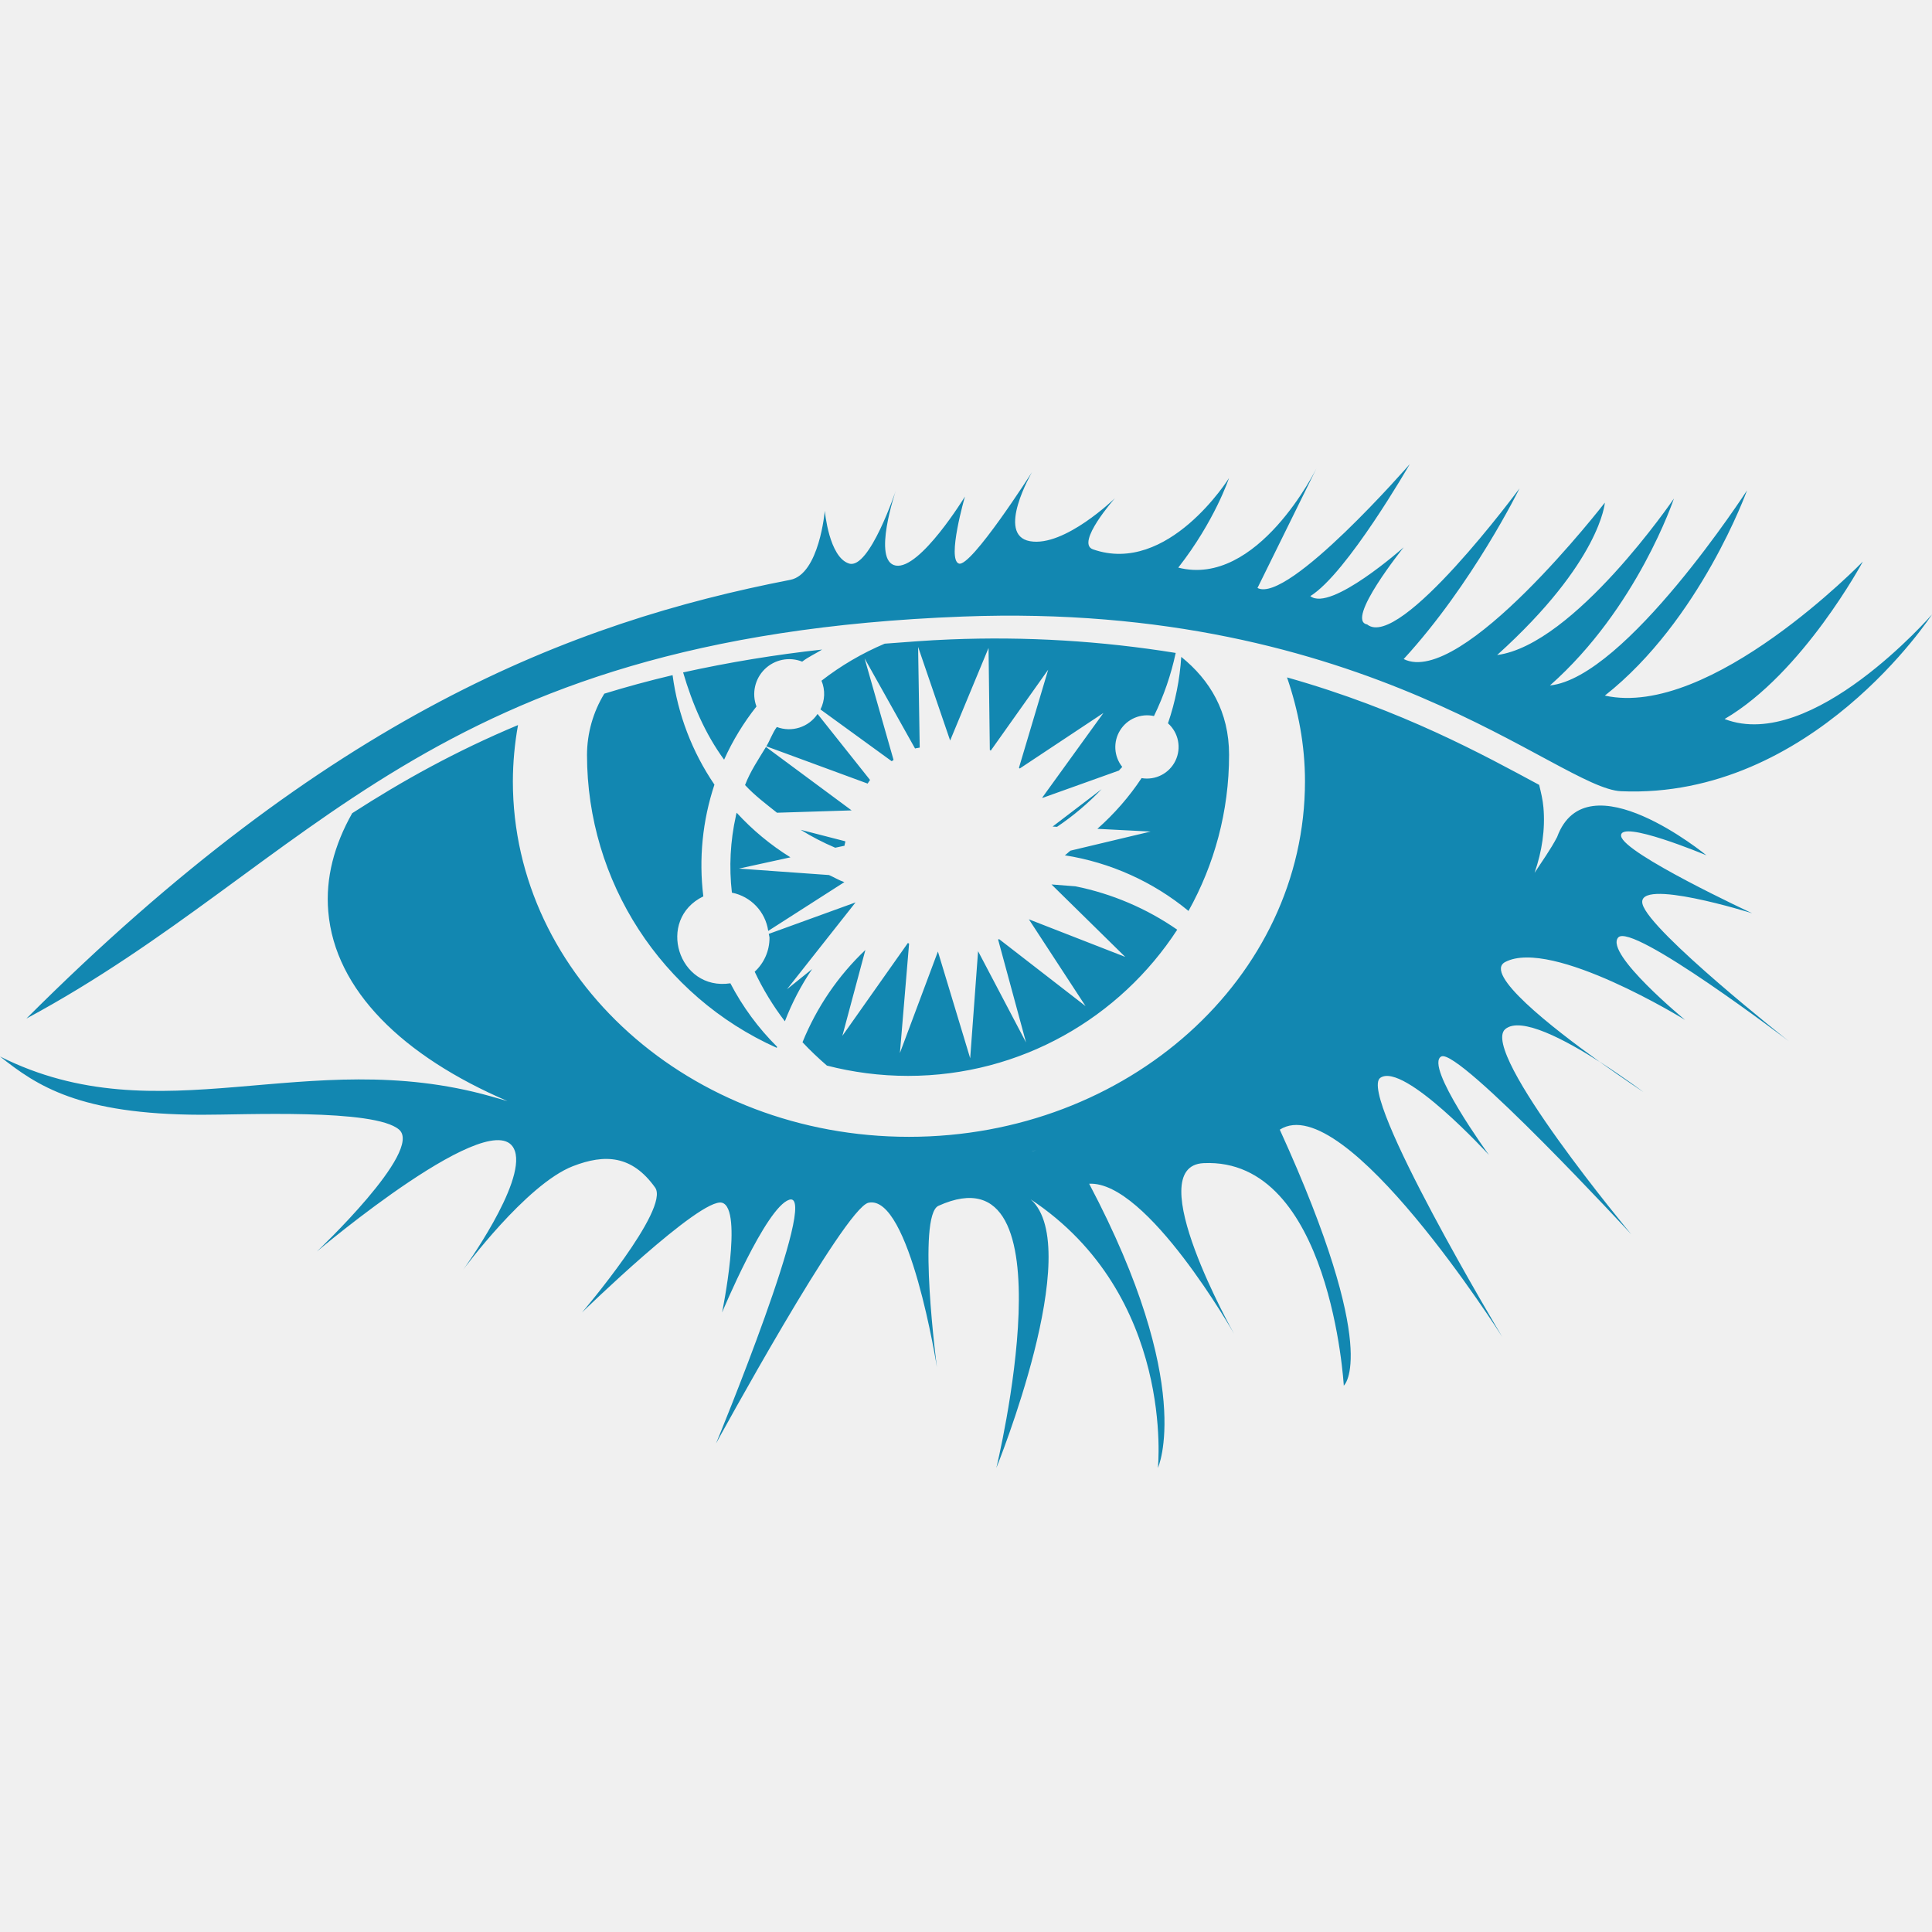
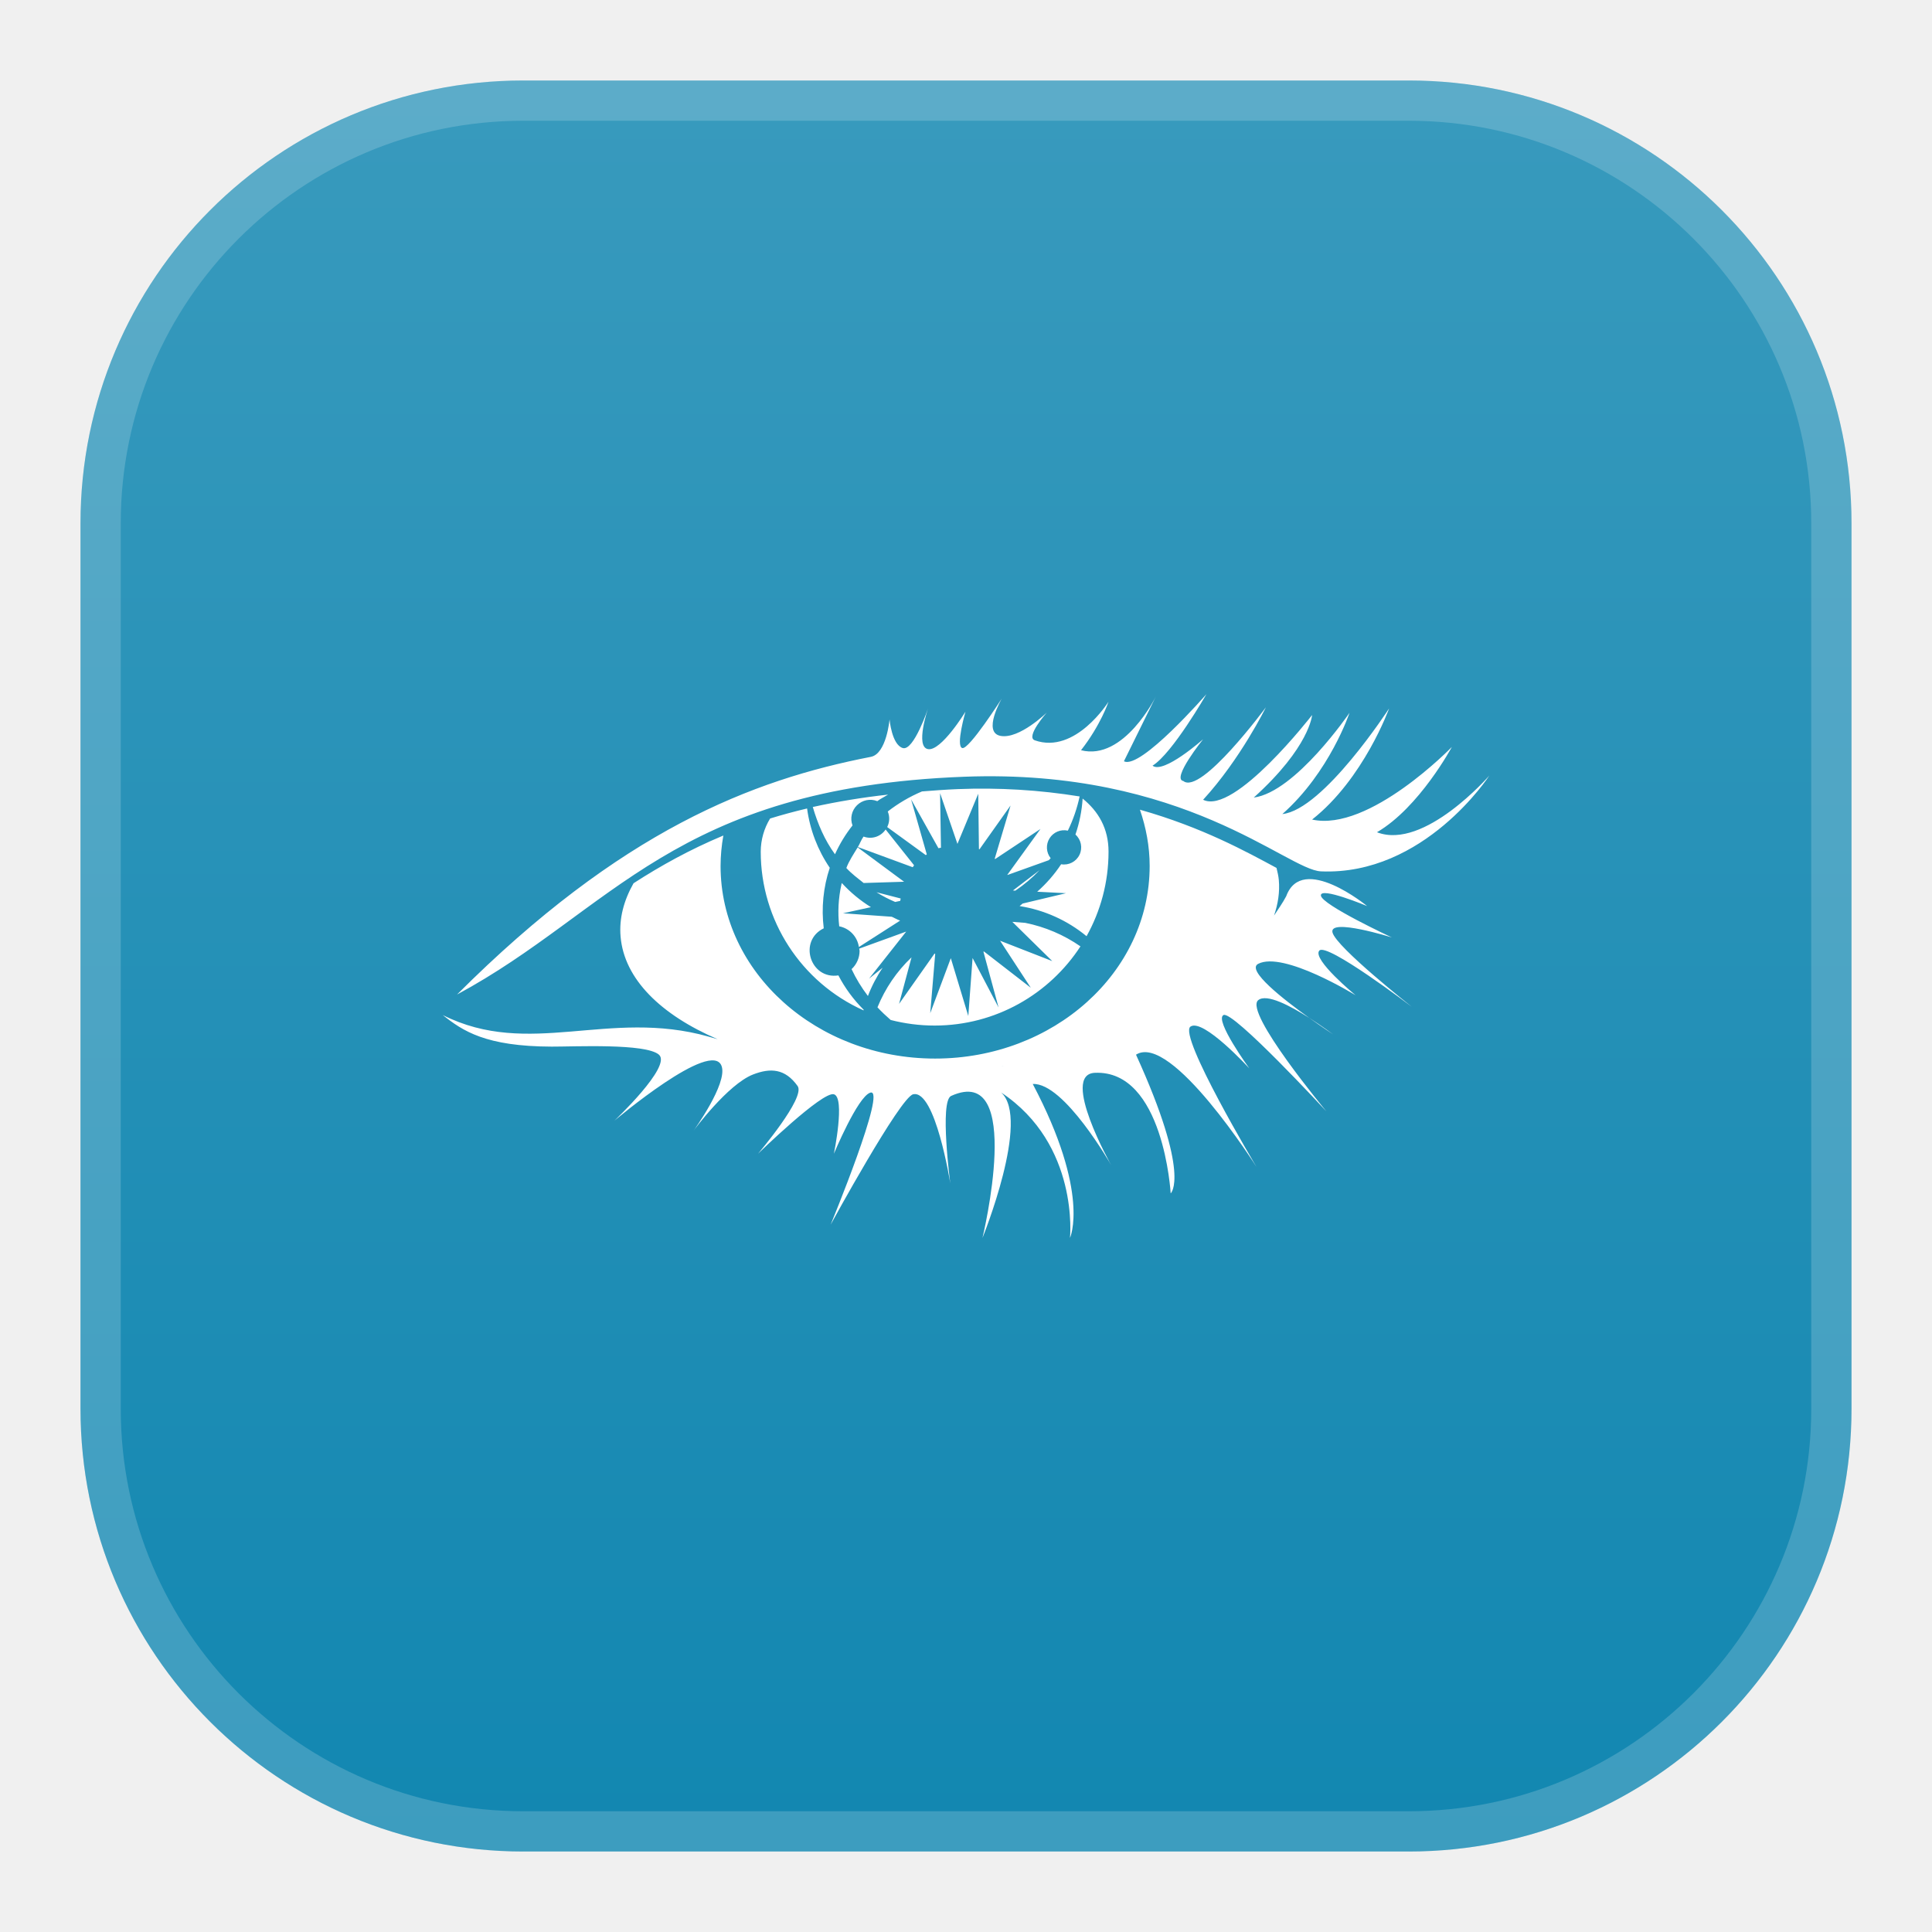
- <svg xmlns="http://www.w3.org/2000/svg" width="64" height="64" fill="#1287B1" role="img" viewBox="0 0 24 24">
-   <path d="M10.374 10.53a3.102 3.102 0 0 1-.428-.222l.555.143c0 .02-.01.036-.01.055l-.117.025zm-.283 1.506-.315.253.852-1.079-1.078.391c.002.017.009.033.009.05a.57.57 0 0 1-.184.42c.102.217.228.424.375.616a3.2 3.2 0 0 1 .34-.651zm.717-2.347-.652-.82a.427.427 0 0 1-.506.162c-.054.073-.083.162-.13.24l1.258.463c.011-.015.019-.031.03-.045zm-1.666.444c-.07.314-.087.637-.05.956a.566.566 0 0 1 .451.475l.946-.606c-.067-.022-.126-.06-.191-.088l-1.119-.08.64-.14a3.186 3.186 0 0 1-.668-.554l-.01.037zM20.1 11.648c-.164.202.833 1.022.833 1.022s-1.654-1.022-2.234-.72c-.278.144.574.811 1.175 1.242-.428-.274-.982-.571-1.175-.408-.328.277 1.565 2.549 1.565 2.549s-2.145-2.322-2.36-2.209c-.214.114.593 1.224.593 1.224s-1.06-1.16-1.35-.959c-.29.202 1.514 3.218 1.514 3.218s-1.956-3.091-2.763-2.574c1.268 2.782.795 3.18.795 3.18s-.162-2.839-1.742-2.764c-.795.038.379 2.12.379 2.12s-1.08-1.902-1.8-1.864c1.326 2.51.854 3.53.854 3.53s.219-2.143-1.58-3.336c.682.606-.427 3.336-.427 3.336s.976-4.023-.719-3.256c-.268.121-.019 2.007-.019 2.007s-.34-2.158-.851-2.045c-.298.066-1.893 2.99-1.893 2.99s1.306-3.16.908-3.027c-.29.096-.833 1.4-.833 1.4s.265-1.287 0-1.363c-.264-.075-1.74 1.363-1.74 1.363s1.097-1.287.908-1.552c-.287-.402-.623-.42-1.022-.265-.581.226-1.363 1.287-1.363 1.287s.78-1.074.643-1.476c-.219-.647-2.46 1.249-2.46 1.249s1.325-1.25 1.022-1.514c-.303-.265-1.947-.183-2.46-.185-1.515-.004-2.039-.36-2.498-.724 1.987.997 3.803-.151 6.094.494l.21.06c-1.3-.558-2.144-1.378-2.226-2.354-.036-.416.074-.827.297-1.222.619-.4 1.29-.773 2.06-1.095a4 4 0 0 0-.064.698c0 2.44 2.203 4.417 4.92 4.417s4.92-1.977 4.92-4.417c0-.45-.083-.881-.223-1.29 1.431.404 2.45.968 3.132 1.335.022.092.045.184.053.279.024.274-.018.547-.11.814.095-.147.198-.288.28-.445.367-.997 1.855.227 1.855.227s-1.085-.454-1.06-.24c.026.215 1.628.96 1.628.96s-1.45-.455-1.362-.114c.088.34 1.817 1.703 1.817 1.703s-1.956-1.489-2.12-1.287zm-7.268 2.65.042-.008-.06.01zM9.256 9.753c.12.13.26.234.396.343l.927-.029-1.064-.788c-.093.154-.195.303-.26.474Zm10.62 3.44c.3.215.54.373.54.373s-.24-.181-.54-.374zM7.507 8.617c-.14.229-.214.492-.215.76a3.99 3.99 0 0 0 2.358 3.64c0-.005.002-.01.003-.014a3.19 3.19 0 0 1-.58-.788c-.648.099-.926-.794-.336-1.08a3.174 3.174 0 0 1 .138-1.388 3.162 3.162 0 0 1-.52-1.36c-.296.07-.579.147-.848.23Zm1.488.82c.108-.24.243-.46.402-.661a.435.435 0 0 1 .568-.557c.077-.059.166-.099.248-.15a16.17 16.17 0 0 0-1.727.284c.114.388.272.76.509 1.084Zm2.285 3.928c1.4 0 2.633-.723 3.344-1.816a3.399 3.399 0 0 0-1.265-.539l-.297-.023.916.9-1.197-.467.704 1.078-1.074-.832-.012.006.347 1.278-.596-1.134-.098 1.33-.401-1.326-.472 1.261.114-1.359c-.006-.002-.01-.006-.015-.008l-.814 1.154.286-1.067c-.34.322-.605.713-.781 1.146.095.102.197.198.303.29.322.083.66.128 1.008.128zm10.145-4.434c.971-.567 1.716-1.955 1.716-1.955s-1.893 1.955-3.205 1.665c1.186-.934 1.766-2.549 1.766-2.549s-1.506 2.325-2.448 2.423c1.086-.959 1.54-2.322 1.54-2.322s-1.237 1.817-2.196 1.944c1.287-1.161 1.338-1.893 1.338-1.893s-1.781 2.302-2.499 1.943c.858-.934 1.439-2.12 1.439-2.12s-1.489 2.019-1.893 1.69c-.277-.05.454-.958.454-.958s-.908.807-1.16.606c.454-.278 1.236-1.64 1.236-1.64S16 7.505 15.621 7.304l.731-1.483s-.73 1.483-1.715 1.23c.454-.58.63-1.112.63-1.112s-.756 1.213-1.69.885c-.22-.077.273-.635.273-.635s-.626.61-1.055.534c-.43-.076.025-.858.025-.858s-.757 1.186-.908 1.136c-.152-.05.075-.833.075-.833s-.555.908-.858.858c-.302-.05 0-.934 0-.934s-.328.984-.58.909c-.252-.076-.303-.656-.303-.656s-.068.788-.429.858c-2.725.53-5.728 1.69-9.489 5.45C3.887 10.738 5.3 7.91 11.962 7.659c5.044-.191 7.399 2.137 8.177 2.17C22.51 9.93 24 7.633 24 7.633s-1.489 1.716-2.574 1.3zm-7.74.872-.608.464v.001l.054.003a3.35 3.35 0 0 0 .554-.468zm1.583-.426c0-.536-.237-.929-.594-1.217a3.178 3.178 0 0 1-.165.825.393.393 0 0 1-.328.681c-.154.233-.34.445-.549.63l.661.034-.995.237c-.025.018-.045.041-.07.058a3.194 3.194 0 0 1 1.536.691c.32-.574.504-1.235.504-1.94zM10.99 7.996a3.5 3.5 0 0 0-.785.46.427.427 0 0 1-.013.357l.885.643.023-.016-.36-1.262.627 1.12c.018-.006.04-.006.058-.011l-.02-1.251.398 1.163.477-1.15.016 1.268c.004.001.007.005.012.007l.713-1.005-.363 1.218.009.01 1.04-.69-.759 1.05.002.005.95-.34c.012-.016.028-.029.041-.045a.395.395 0 0 1 .394-.632 3.43 3.43 0 0 0 .27-.784 13.99 13.99 0 0 0-2.798-.168c-.286.011-.55.033-.817.053Z" />
+ <svg xmlns="http://www.w3.org/2000/svg" width="64" height="64" viewBox="0 0 24 24">
+   <defs>
+     <linearGradient id="g" x1="0" y1="0" x2="0" y2="1">
+       <stop offset="0" stop-color="#389ABD" />
+       <stop offset="1" stop-color="#1287B1" />
+     </linearGradient>
+   </defs>
+   <rect x="1" y="1" width="22" height="22" rx="5.5" fill="url(#g)" />
+   <rect x="1.25" y="1.25" width="21.5" height="21.5" rx="5.25" fill="none" stroke="#FFFFFF" stroke-opacity="0.18" stroke-width="0.5" />
+   <g fill="#FFFFFF" transform="translate(5.500 5.500) scale(0.5417)">
+     <path d="M10.374 10.53a3.102 3.102 0 0 1-.428-.222l.555.143c0 .02-.01.036-.01.055l-.117.025zm-.283 1.506-.315.253.852-1.079-1.078.391c.002.017.009.033.009.05a.57.57 0 0 1-.184.42c.102.217.228.424.375.616a3.2 3.2 0 0 1 .34-.651zm.717-2.347-.652-.82a.427.427 0 0 1-.506.162c-.054.073-.083.162-.13.24l1.258.463c.011-.015.019-.031.03-.045zm-1.666.444c-.07.314-.087.637-.05.956a.566.566 0 0 1 .451.475l.946-.606c-.067-.022-.126-.06-.191-.088l-1.119-.08.64-.14a3.186 3.186 0 0 1-.668-.554l-.01.037zM20.1 11.648c-.164.202.833 1.022.833 1.022s-1.654-1.022-2.234-.72c-.278.144.574.811 1.175 1.242-.428-.274-.982-.571-1.175-.408-.328.277 1.565 2.549 1.565 2.549s-2.145-2.322-2.36-2.209c-.214.114.593 1.224.593 1.224s-1.06-1.16-1.35-.959c-.29.202 1.514 3.218 1.514 3.218s-1.956-3.091-2.763-2.574c1.268 2.782.795 3.18.795 3.18s-.162-2.839-1.742-2.764c-.795.038.379 2.12.379 2.12s-1.08-1.902-1.8-1.864c1.326 2.51.854 3.53.854 3.53s.219-2.143-1.58-3.336c.682.606-.427 3.336-.427 3.336s.976-4.023-.719-3.256c-.268.121-.019 2.007-.019 2.007s-.34-2.158-.851-2.045c-.298.066-1.893 2.99-1.893 2.99s1.306-3.16.908-3.027c-.29.096-.833 1.4-.833 1.4s.265-1.287 0-1.363c-.264-.075-1.74 1.363-1.74 1.363s1.097-1.287.908-1.552c-.287-.402-.623-.42-1.022-.265-.581.226-1.363 1.287-1.363 1.287s.78-1.074.643-1.476c-.219-.647-2.46 1.249-2.46 1.249s1.325-1.25 1.022-1.514c-.303-.265-1.947-.183-2.46-.185-1.515-.004-2.039-.36-2.498-.724 1.987.997 3.803-.151 6.094.494l.21.06c-1.3-.558-2.144-1.378-2.226-2.354-.036-.416.074-.827.297-1.222.619-.4 1.29-.773 2.06-1.095a4 4 0 0 0-.064.698c0 2.44 2.203 4.417 4.92 4.417s4.92-1.977 4.92-4.417c0-.45-.083-.881-.223-1.29 1.431.404 2.45.968 3.132 1.335.022.092.045.184.053.279.024.274-.018.547-.11.814.095-.147.198-.288.28-.445.367-.997 1.855.227 1.855.227s-1.085-.454-1.06-.24c.026.215 1.628.96 1.628.96s-1.45-.455-1.362-.114c.088.34 1.817 1.703 1.817 1.703s-1.956-1.489-2.12-1.287zm-7.268 2.65.042-.008-.06.01zM9.256 9.753c.12.13.26.234.396.343l.927-.029-1.064-.788c-.093.154-.195.303-.26.474Zm10.62 3.44c.3.215.54.373.54.373s-.24-.181-.54-.374zM7.507 8.617c-.14.229-.214.492-.215.76a3.99 3.99 0 0 0 2.358 3.64c0-.005.002-.01.003-.014a3.19 3.19 0 0 1-.58-.788c-.648.099-.926-.794-.336-1.08a3.174 3.174 0 0 1 .138-1.388 3.162 3.162 0 0 1-.52-1.36c-.296.07-.579.147-.848.23Zm1.488.82c.108-.24.243-.46.402-.661a.435.435 0 0 1 .568-.557c.077-.059.166-.099.248-.15a16.17 16.17 0 0 0-1.727.284c.114.388.272.76.509 1.084Zm2.285 3.928c1.4 0 2.633-.723 3.344-1.816a3.399 3.399 0 0 0-1.265-.539l-.297-.023.916.9-1.197-.467.704 1.078-1.074-.832-.012.006.347 1.278-.596-1.134-.098 1.33-.401-1.326-.472 1.261.114-1.359c-.006-.002-.01-.006-.015-.008l-.814 1.154.286-1.067c-.34.322-.605.713-.781 1.146.095.102.197.198.303.29.322.083.66.128 1.008.128zm10.145-4.434c.971-.567 1.716-1.955 1.716-1.955s-1.893 1.955-3.205 1.665c1.186-.934 1.766-2.549 1.766-2.549s-1.506 2.325-2.448 2.423c1.086-.959 1.54-2.322 1.54-2.322s-1.237 1.817-2.196 1.944c1.287-1.161 1.338-1.893 1.338-1.893s-1.781 2.302-2.499 1.943c.858-.934 1.439-2.12 1.439-2.12s-1.489 2.019-1.893 1.69c-.277-.05.454-.958.454-.958s-.908.807-1.16.606c.454-.278 1.236-1.64 1.236-1.64S16 7.505 15.621 7.304l.731-1.483s-.73 1.483-1.715 1.23c.454-.58.63-1.112.63-1.112s-.756 1.213-1.69.885c-.22-.077.273-.635.273-.635s-.626.61-1.055.534c-.43-.076.025-.858.025-.858s-.757 1.186-.908 1.136c-.152-.05.075-.833.075-.833s-.555.908-.858.858c-.302-.05 0-.934 0-.934s-.328.984-.58.909c-.252-.076-.303-.656-.303-.656s-.068.788-.429.858c-2.725.53-5.728 1.69-9.489 5.45C3.887 10.738 5.3 7.91 11.962 7.659c5.044-.191 7.399 2.137 8.177 2.17C22.51 9.93 24 7.633 24 7.633s-1.489 1.716-2.574 1.3zm-7.74.872-.608.464v.001l.054.003a3.35 3.35 0 0 0 .554-.468zm1.583-.426c0-.536-.237-.929-.594-1.217a3.178 3.178 0 0 1-.165.825.393.393 0 0 1-.328.681c-.154.233-.34.445-.549.63l.661.034-.995.237c-.025.018-.045.041-.07.058a3.194 3.194 0 0 1 1.536.691c.32-.574.504-1.235.504-1.94zM10.99 7.996a3.5 3.5 0 0 0-.785.46.427.427 0 0 1-.013.357l.885.643.023-.016-.36-1.262.627 1.12c.018-.006.04-.006.058-.011l-.02-1.251.398 1.163.477-1.15.016 1.268c.004.001.007.005.012.007l.713-1.005-.363 1.218.009.01 1.04-.69-.759 1.05.002.005.95-.34c.012-.016.028-.029.041-.045a.395.395 0 0 1 .394-.632 3.43 3.43 0 0 0 .27-.784 13.99 13.99 0 0 0-2.798-.168c-.286.011-.55.033-.817.053Z" />
+   </g>
</svg>
